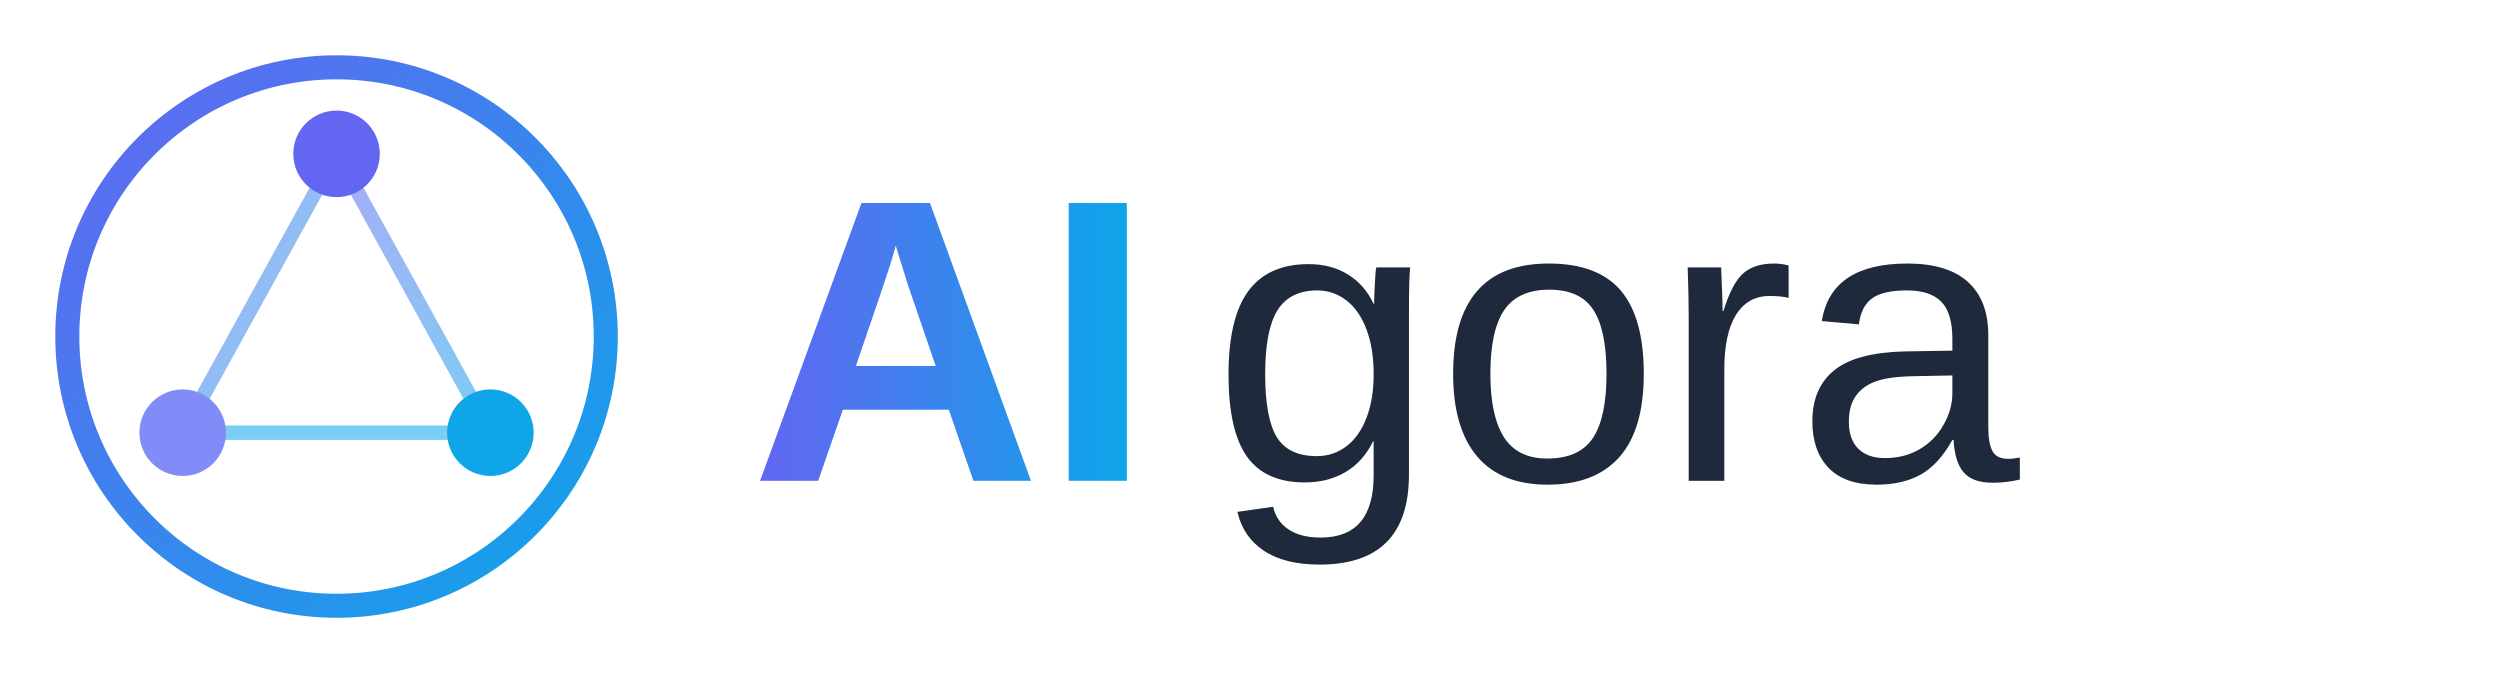
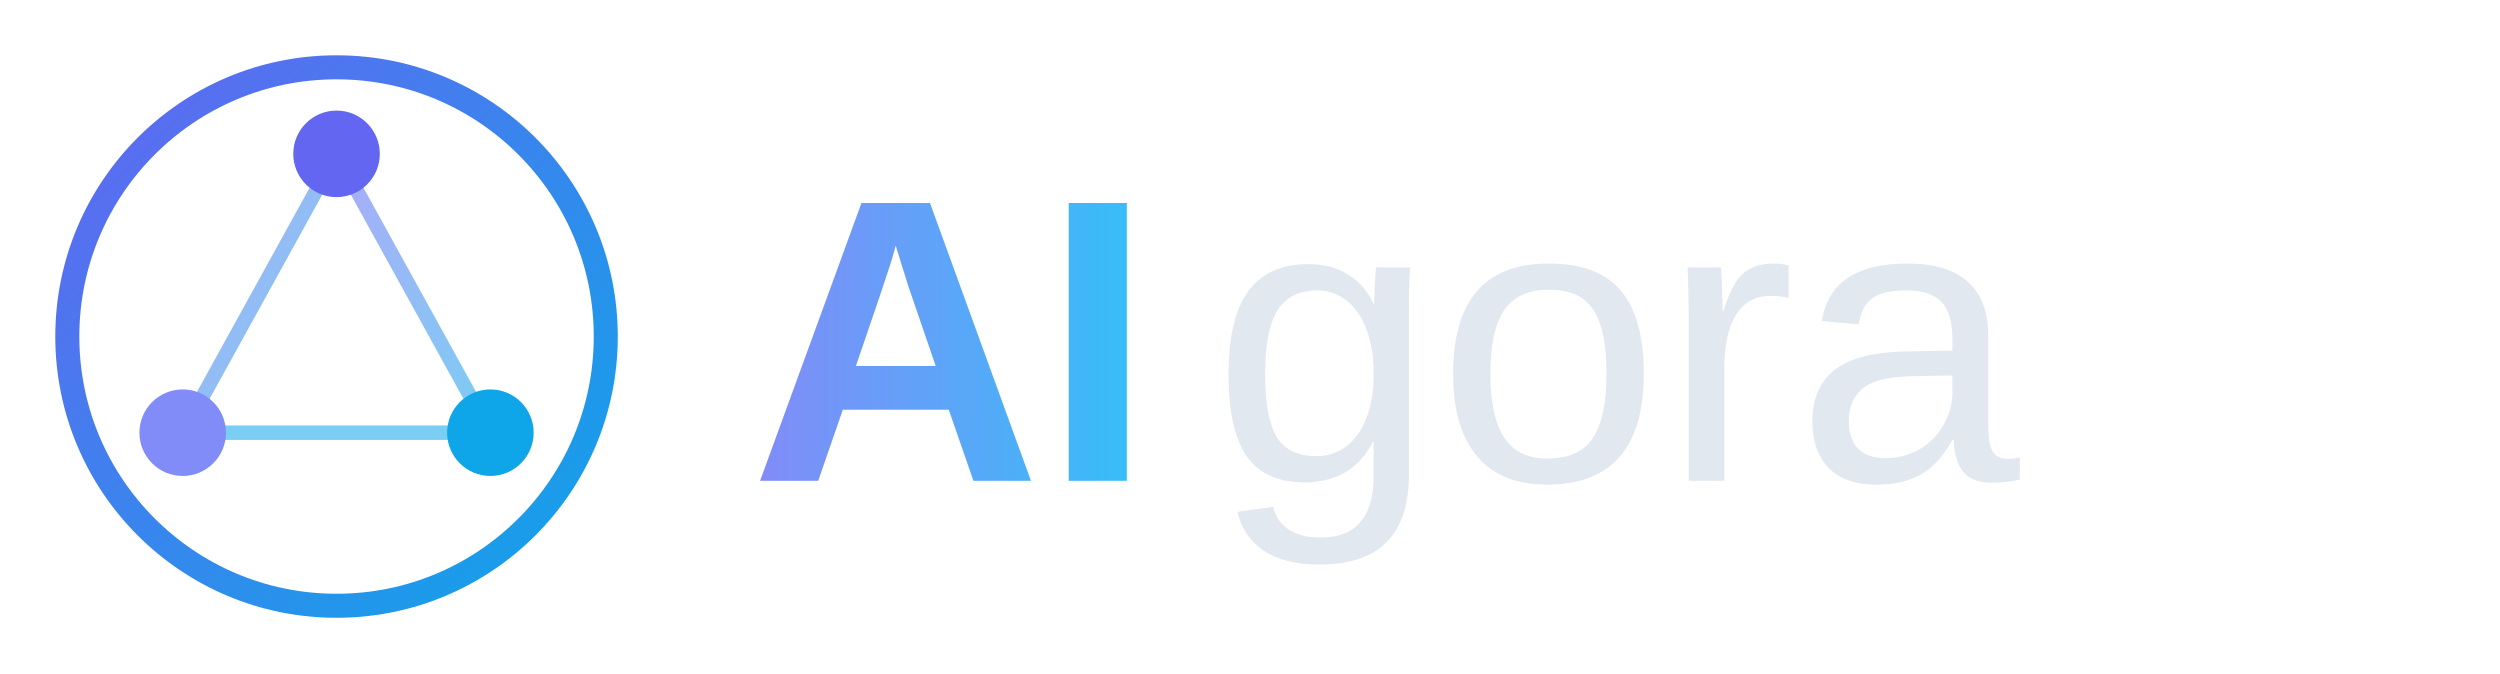
<svg xmlns="http://www.w3.org/2000/svg" viewBox="0 0 260 70" width="260" height="70" role="img" aria-label="AIgora">
  <defs>
    <linearGradient id="brand" x1="0%" y1="0%" x2="100%" y2="100%">
      <stop offset="0%" stop-color="#6366F1" />
      <stop offset="100%" stop-color="#0EA5E9" />
    </linearGradient>
    <linearGradient id="textGrad" x1="0%" y1="0%" x2="100%" y2="0%">
-       <stop offset="0%" stop-color="#6366F1" />
-       <stop offset="100%" stop-color="#0EA5E9" />
+       <stop offset="0%" stop-color="#818CF8" />
+       <stop offset="100%" stop-color="#38BDF8" />
    </linearGradient>
  </defs>
  <circle cx="35" cy="35" r="28" fill="none" stroke="url(#brand)" stroke-width="2.5" />
  <line x1="35" y1="16" x2="19" y2="45" stroke="url(#brand)" stroke-width="1.5" stroke-opacity="0.55" />
  <line x1="35" y1="16" x2="51" y2="45" stroke="url(#brand)" stroke-width="1.5" stroke-opacity="0.55" />
  <line x1="19" y1="45" x2="51" y2="45" stroke="#0EA5E9" stroke-width="1.5" stroke-opacity="0.55" />
  <circle cx="35" cy="16" r="4.5" fill="#6366F1" />
  <circle cx="19" cy="45" r="4.5" fill="#818CF8" />
  <circle cx="51" cy="45" r="4.5" fill="#0EA5E9" />
  <text x="78" y="50" font-family="'Segoe UI', system-ui, -apple-system, 'Helvetica Neue', Arial, sans-serif" font-size="42" font-weight="800" fill="url(#textGrad)">AI</text>
-   <text x="126" y="50" font-family="'Segoe UI', system-ui, -apple-system, 'Helvetica Neue', Arial, sans-serif" font-size="42" font-weight="300" fill="#1E293B">gora</text>
+   <text x="126" y="50" font-family="'Segoe UI', system-ui, -apple-system, 'Helvetica Neue', Arial, sans-serif" font-size="42" font-weight="300" fill="#E2E8F0">gora</text>
</svg>
